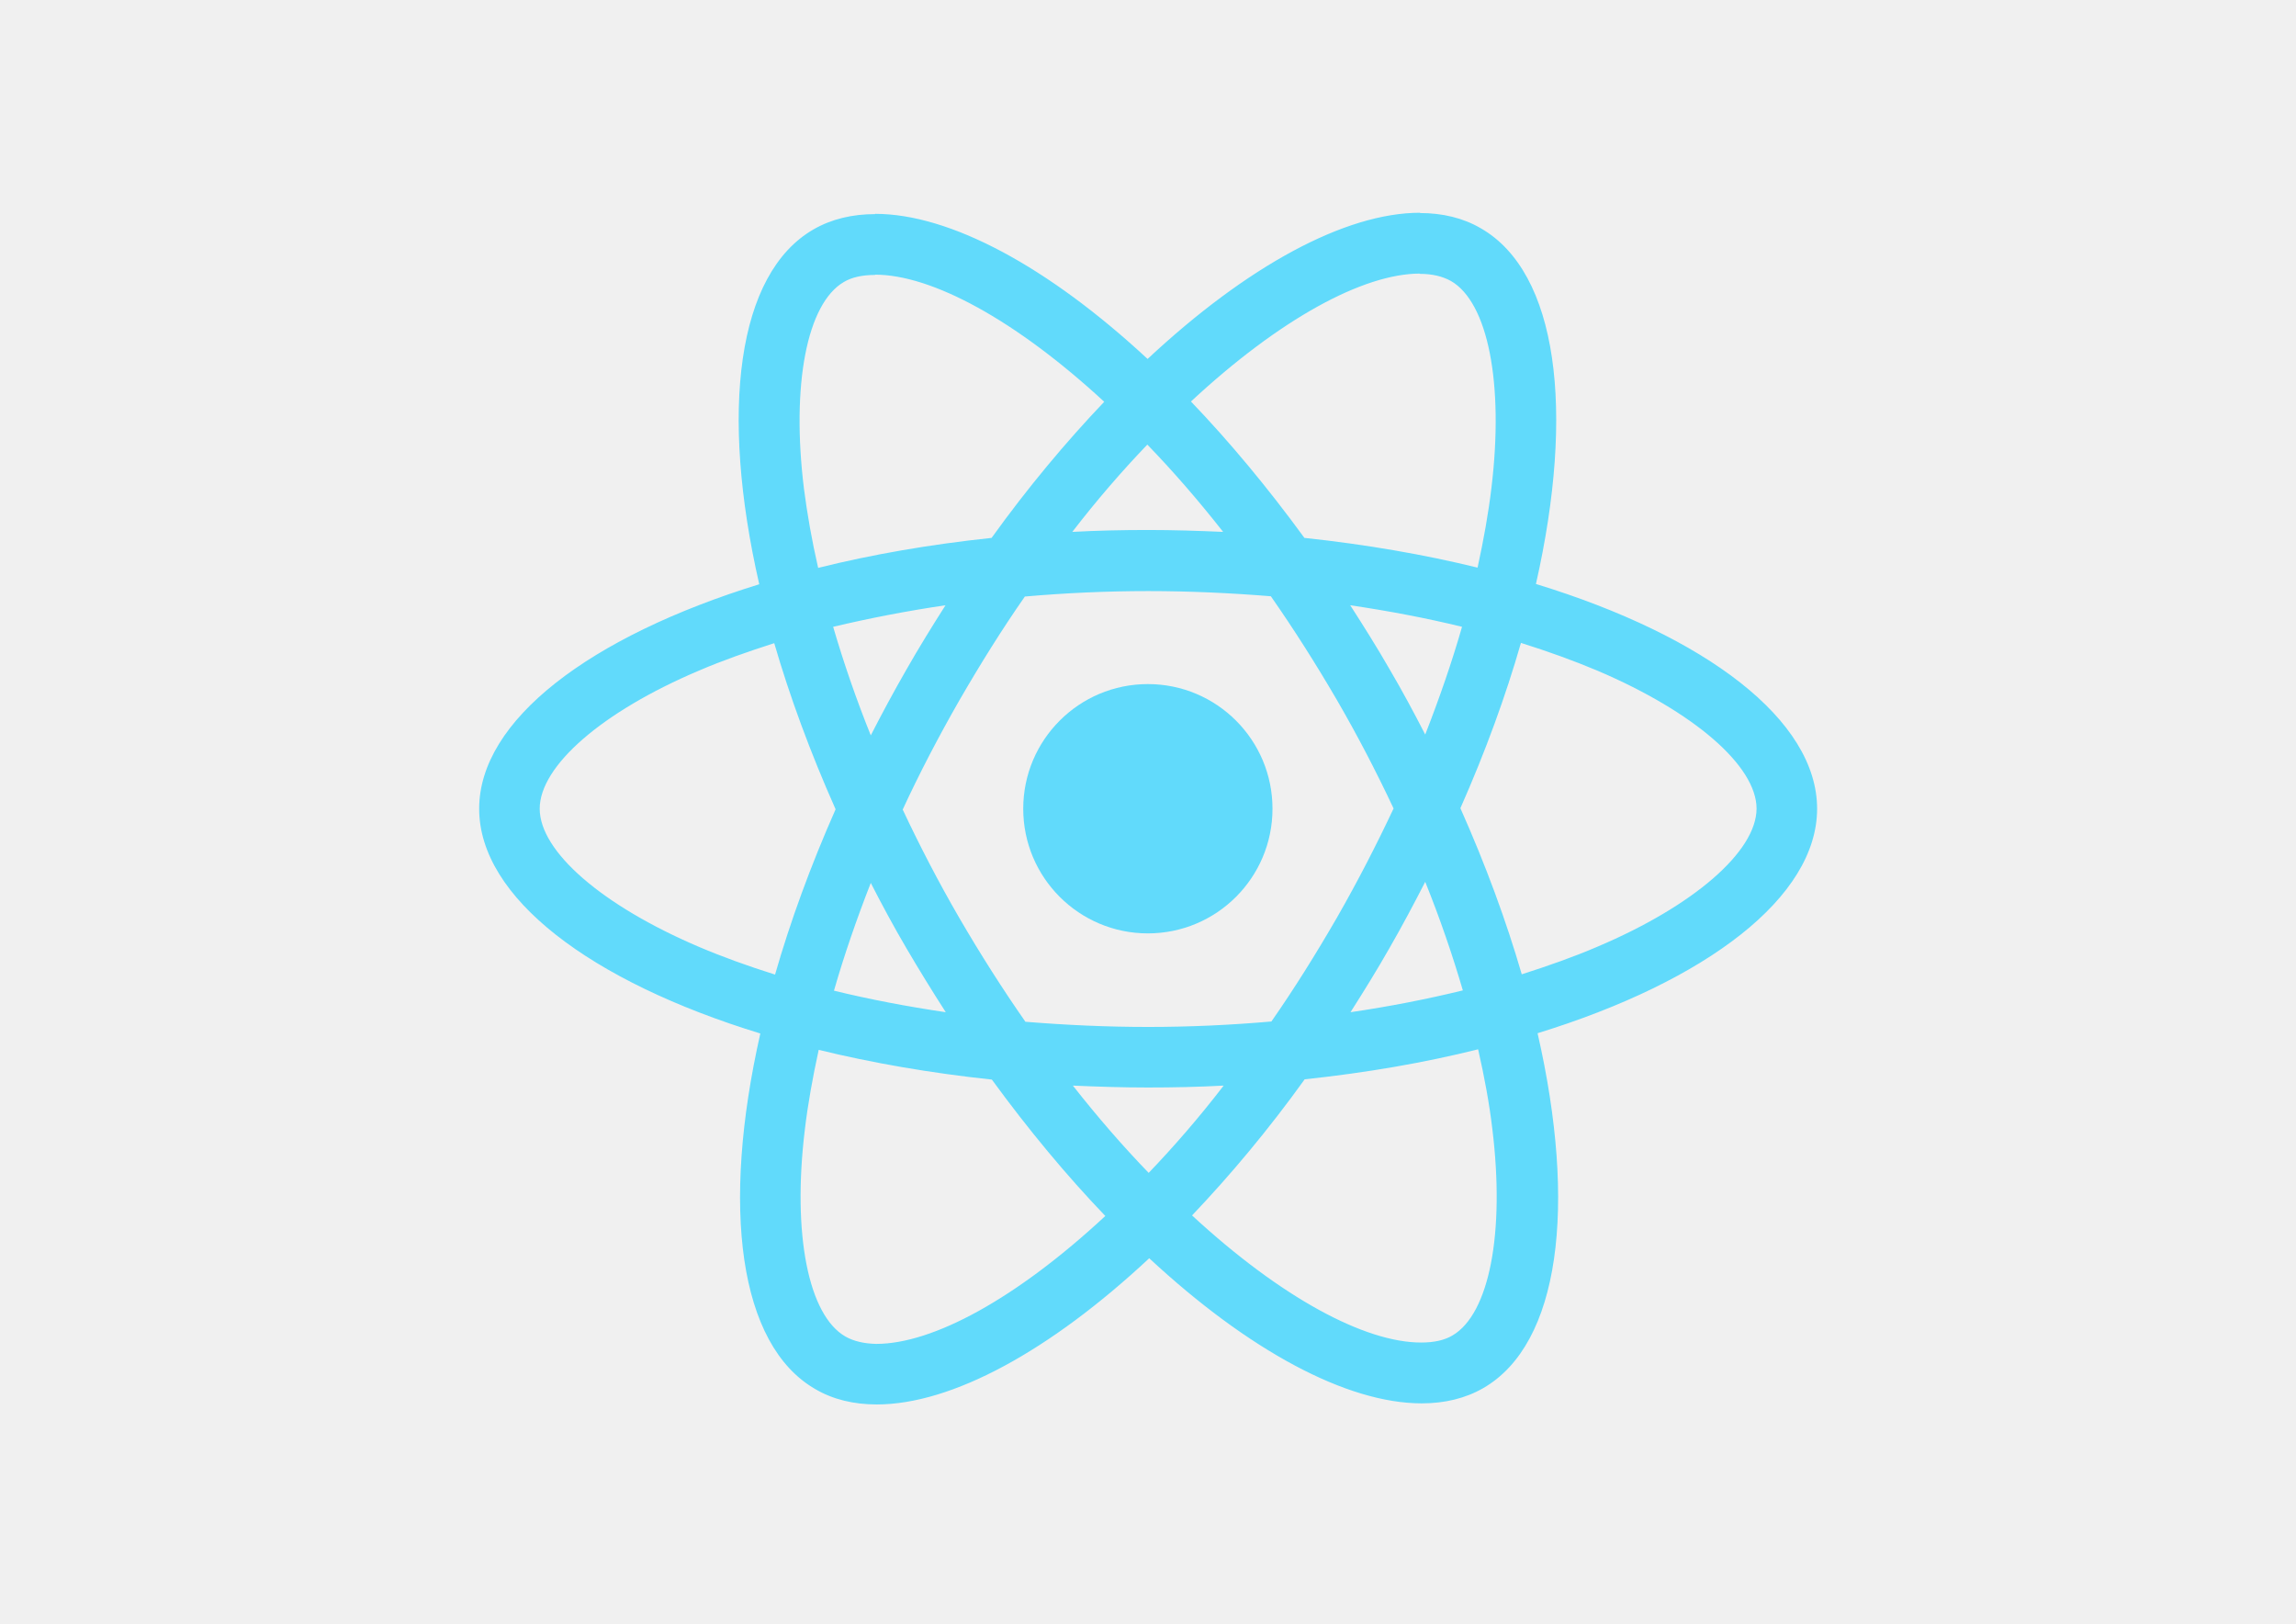
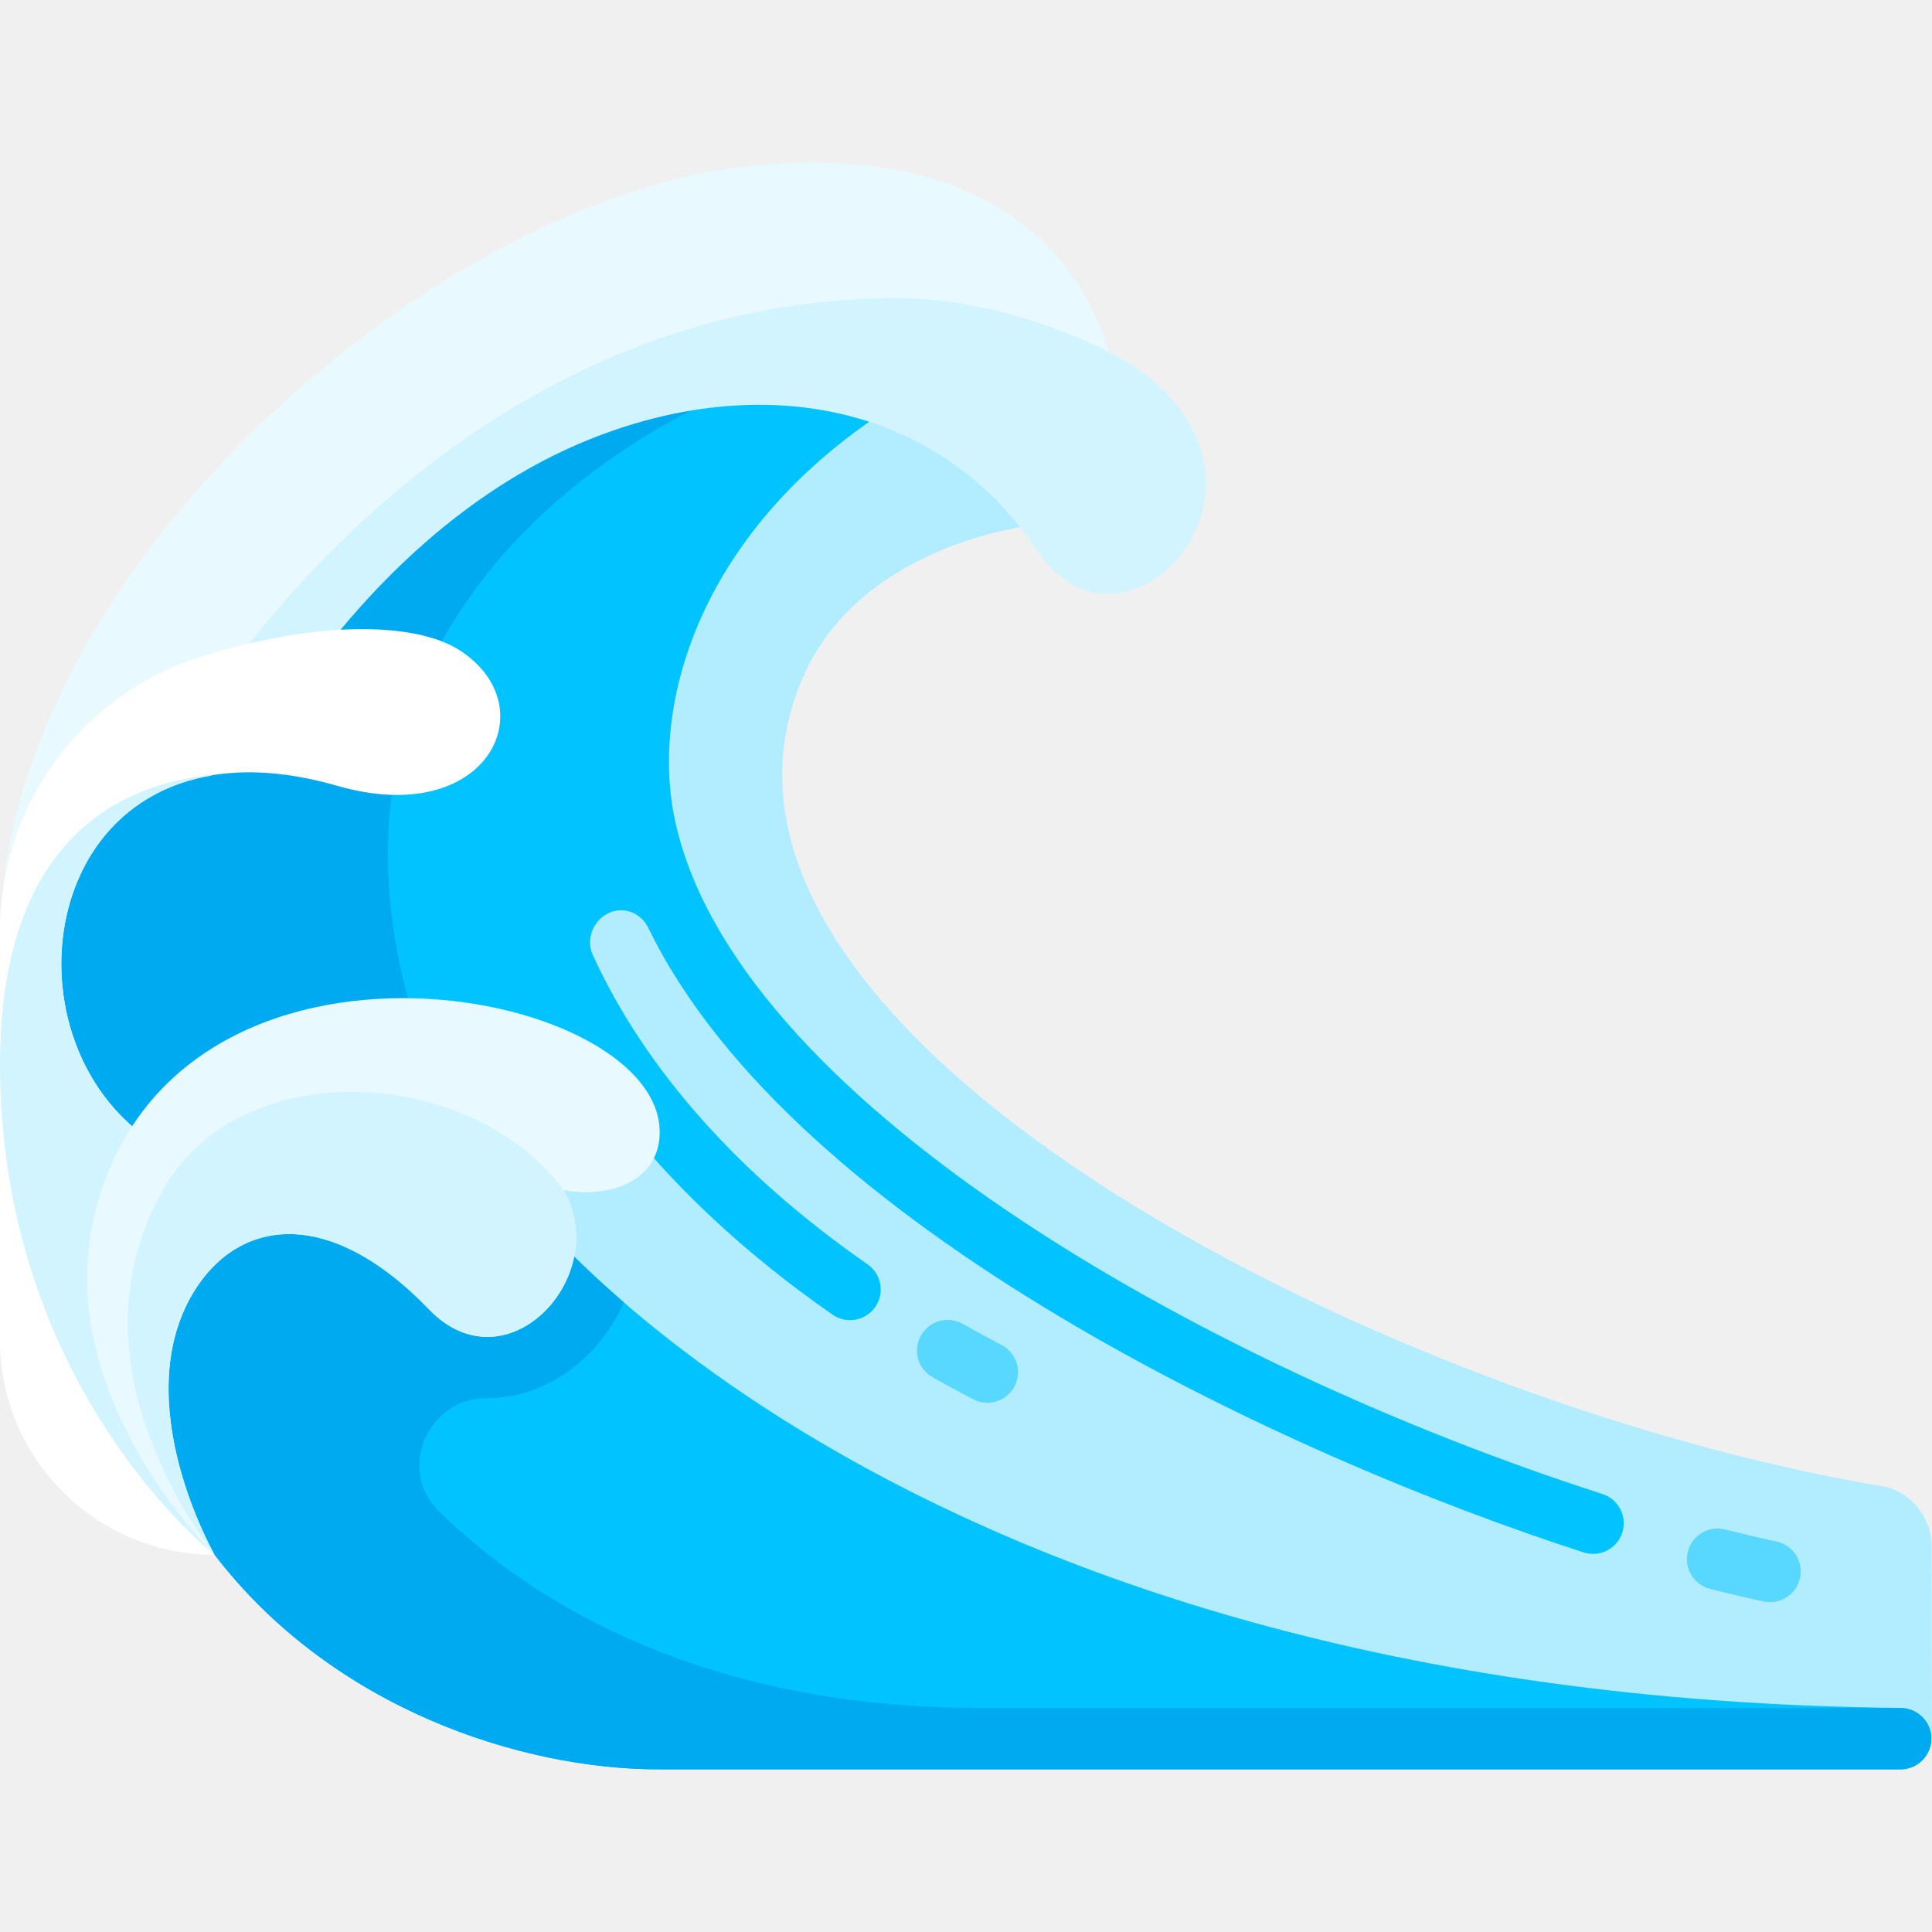
- <svg xmlns="http://www.w3.org/2000/svg" viewBox="0 0 841.9 595.3">
-   <g fill="#61DAFB">
-     <path d="M666.3 296.5c0-32.5-40.7-63.3-103.1-82.4 14.4-63.6 8-114.2-20.2-130.4-6.5-3.8-14.1-5.6-22.4-5.6v22.3c4.6 0 8.3.9 11.4 2.6 13.6 7.8 19.5 37.5 14.9 75.7-1.1 9.4-2.9 19.3-5.1 29.4-19.6-4.8-41-8.5-63.5-10.9-13.5-18.5-27.5-35.3-41.6-50 32.6-30.3 63.2-46.9 84-46.9V78c-27.5 0-63.5 19.6-99.9 53.6-36.4-33.8-72.4-53.2-99.9-53.2v22.3c20.7 0 51.4 16.5 84 46.6-14 14.7-28 31.4-41.3 49.9-22.6 2.4-44 6.1-63.6 11-2.3-10-4-19.7-5.2-29-4.7-38.2 1.1-67.9 14.6-75.8 3-1.8 6.9-2.6 11.5-2.6V78.5c-8.4 0-16 1.8-22.6 5.6-28.1 16.2-34.4 66.7-19.9 130.1-62.2 19.2-102.7 49.9-102.7 82.3 0 32.5 40.7 63.3 103.1 82.4-14.4 63.6-8 114.2 20.2 130.4 6.5 3.8 14.1 5.6 22.5 5.6 27.5 0 63.5-19.6 99.9-53.6 36.4 33.8 72.4 53.2 99.9 53.2 8.4 0 16-1.8 22.6-5.6 28.1-16.2 34.4-66.7 19.9-130.1 62-19.1 102.5-49.9 102.5-82.3zm-130.2-66.7c-3.7 12.9-8.3 26.2-13.5 39.5-4.1-8-8.4-16-13.1-24-4.6-8-9.5-15.8-14.4-23.4 14.2 2.1 27.9 4.7 41 7.9zm-45.8 106.5c-7.8 13.5-15.8 26.3-24.1 38.2-14.9 1.3-30 2-45.2 2-15.1 0-30.2-.7-45-1.9-8.3-11.9-16.4-24.6-24.2-38-7.6-13.1-14.5-26.4-20.8-39.8 6.2-13.4 13.2-26.8 20.7-39.9 7.8-13.5 15.8-26.3 24.1-38.2 14.9-1.3 30-2 45.2-2 15.1 0 30.2.7 45 1.9 8.3 11.9 16.4 24.6 24.2 38 7.6 13.1 14.5 26.4 20.8 39.8-6.3 13.4-13.2 26.8-20.7 39.9zm32.3-13c5.4 13.4 10 26.8 13.8 39.8-13.1 3.2-26.9 5.9-41.2 8 4.9-7.7 9.8-15.6 14.4-23.7 4.6-8 8.9-16.1 13-24.1zM421.2 430c-9.3-9.6-18.6-20.3-27.8-32 9 .4 18.2.7 27.5.7 9.4 0 18.7-.2 27.8-.7-9 11.7-18.3 22.4-27.5 32zm-74.4-58.9c-14.2-2.1-27.9-4.7-41-7.9 3.7-12.9 8.3-26.2 13.5-39.5 4.1 8 8.4 16 13.1 24 4.7 8 9.5 15.8 14.4 23.4zM420.7 163c9.3 9.6 18.6 20.3 27.8 32-9-.4-18.2-.7-27.5-.7-9.4 0-18.7.2-27.8.7 9-11.7 18.3-22.4 27.5-32zm-74 58.9c-4.9 7.7-9.8 15.6-14.4 23.7-4.6 8-8.9 16-13 24-5.4-13.4-10-26.8-13.8-39.8 13.1-3.1 26.9-5.8 41.2-7.9zm-90.5 125.2c-35.4-15.1-58.3-34.9-58.3-50.6 0-15.7 22.9-35.6 58.3-50.6 8.6-3.7 18-7 27.7-10.1 5.7 19.6 13.2 40 22.5 60.9-9.2 20.8-16.6 41.1-22.2 60.6-9.9-3.1-19.3-6.5-28-10.2zM310 490c-13.6-7.8-19.5-37.5-14.9-75.7 1.1-9.4 2.9-19.3 5.1-29.4 19.6 4.8 41 8.5 63.5 10.9 13.5 18.5 27.5 35.3 41.6 50-32.6 30.3-63.2 46.9-84 46.9-4.5-.1-8.3-1-11.3-2.7zm237.2-76.2c4.7 38.2-1.1 67.9-14.6 75.8-3 1.8-6.9 2.6-11.5 2.6-20.7 0-51.4-16.5-84-46.6 14-14.7 28-31.4 41.3-49.9 22.6-2.4 44-6.1 63.6-11 2.3 10.1 4.1 19.8 5.2 29.1zm38.5-66.7c-8.6 3.7-18 7-27.7 10.1-5.7-19.6-13.2-40-22.5-60.9 9.2-20.8 16.6-41.1 22.2-60.6 9.9 3.1 19.3 6.5 28.1 10.2 35.4 15.1 58.3 34.9 58.3 50.6-.1 15.7-23 35.6-58.4 50.6zM320.8 78.4z" />
-     <circle cx="420.9" cy="296.5" r="45.7" />
-     <path d="M520.5 78.1z" />
+ <svg xmlns="http://www.w3.org/2000/svg" version="1.1" id="Capa_1" x="0px" y="0px" viewBox="0 0 512 512" style="enable-background:new 0 0 512 512;" xml:space="preserve">
+   <path style="fill:#E8FAFF;" d="M195.487,44.413C113.738,54.568,0,152.058,0,249.548L294.5,96.712  C294.5,96.712,285.185,33.27,195.487,44.413z" />
+   <path style="fill:#B2EDFF;" d="M511.86,409.714c-0.022-7.861-5.632-14.621-13.384-15.923  C365.172,371.406,170.699,271.91,213.26,178.462c15.571-34.189,59.408-39.097,59.408-39.097v-36.051H162.483L15.233,207.912v157.405  l277.237,95.459L512,460.734L511.86,409.714z" />
+   <path style="fill:#00C3FF;" d="M424.681,395.933c-107.927-34.758-230.935-105.701-245.962-179.318  c-6.518-31.925,8.136-80.805,65.005-113.302h-81.242L15.233,207.912v135.251l147.902-48.512  c14.724,19.217,33.903,37.342,57.506,53.752c1.412,0.984,3.031,1.452,4.629,1.452c2.571,0,5.101-1.214,6.68-3.483  c2.559-3.689,1.65-8.751-2.035-11.314c-34.757-24.161-59.203-52.231-72.808-81.969c-1.846-4.036-0.079-8.822,3.826-10.93l0,0  c4.013-2.167,8.881-0.389,10.869,3.716c38.44,79.345,169.664,140.333,247.896,165.53c0.829,0.262,1.666,0.389,2.491,0.389  c3.435,0,6.625-2.19,7.731-5.633C431.298,401.892,428.95,397.314,424.681,395.933z" />
+   <path style="fill:#00AAF0;" d="M15.233,207.912v135.251l108.847-35.702c-3.57-8.149-7.035-16.599-10.342-25.416  C64.993,152.058,194.98,103.313,194.98,103.313h-32.497L15.233,207.912z" />
+   <path style="fill:#D1F4FF;" d="M50.099,193.356c0,0,65.631-114.354,187.906-114.354c26.707,0,54.481,12.208,64.112,19.233  c43.16,31.481-4.483,81.879-27.25,47.729c-26.065-39.097-73.221-47.863-118.816-29.45c-52.807,21.326-82.257,73.456-82.257,73.456  L50.099,193.356" />
+   <path style="fill:#FFFFFF;" d="M37.236,300.324c-39.944-31.143-23.081-113.745,52.13-92.074  c39.944,11.509,55.515-20.987,32.497-35.882c-12.143-7.857-39.225-7.776-69.346,1.94C21.182,184.415,0,213.734,0,246.657v108.505  c0,31.408,25.461,56.869,56.869,56.869l0,0L37.236,300.324z" />
+   <path style="fill:#D1F4FF;" d="M56.869,412.031L37.236,300.324c-33.142-25.84-27.135-87.049,18.817-94.786l-0.368-0.165  C36.051,207.573,0,218.575,0,282.044l0,0C0,367.856,56.869,412.031,56.869,412.031z" />
+   <path style="fill:#00C3FF;" d="M136.08,315.218c0,0,97.563,134.73,367.603,137.394c4.477,0.044,8.139,3.645,8.139,8.122l0,0  c0,4.51-3.656,8.166-8.166,8.166H174.669c-36.763,0-86.658-16.248-117.8-56.869c-26.055-33.985-16.248-97.49-16.248-97.49  L136.08,315.218z" />
+   <path style="fill:#00AAF0;" d="M503.876,452.652c-43.881,0-141.634,0-243.903,0c-66.011,0-113.225-22.471-143.627-52.114  c-11.229-10.949-3.042-30.081,12.641-30l0.152,0.001c14.994,0,29.399-9.917,36.168-25.427  c-20.14-17.409-29.228-29.893-29.228-29.893l-95.459-0.677c0,0-9.807,63.505,16.248,97.49c31.143,40.621,81.037,56.869,117.8,56.869  h328.986c4.51,0,8.166-3.656,8.166-8.166C511.822,456.325,508.259,452.801,503.876,452.652z" />
+   <path style="fill:#E8FAFF;" d="M25.05,321.988c-11.617,47.966,31.819,90.043,31.819,90.043s-23.232-40.408-5.585-69.563  c11.678-19.295,35.543-23.357,62.454,4.57c20.51,21.283,48.647-8.847,35.633-31.64c11.773,2.169,23.853-2.059,25.298-13.043  C179.972,262.049,46.037,235.331,25.05,321.988z" />
+   <path style="fill:#D1F4FF;" d="M51.284,342.468c11.678-19.295,35.543-23.357,62.454,4.57c20.51,21.283,48.647-8.847,35.633-31.64  c-24.124-32.677-84.886-36.4-105.704-0.857c-21.635,36.939-3.047,75.825,13.202,97.49C56.869,412.031,33.637,371.623,51.284,342.468  z" />
+   <g>
+     <path style="fill:#59D8FF;" d="M469.098,424.59c-0.567,0-1.142-0.056-1.718-0.182c-4.55-0.976-9.29-2.095-14.197-3.332   c-4.352-1.095-6.986-5.514-5.891-9.862c1.095-4.364,5.534-6.99,9.866-5.895c4.717,1.19,9.267,2.261,13.642,3.205   c4.383,0.944,7.176,5.26,6.232,9.647C476.215,421.988,472.843,424.59,469.098,424.59z" />
+     <path style="fill:#59D8FF;" d="M261.659,371.751c-1.265,0-2.547-0.294-3.745-0.92c-3.661-1.904-7.251-3.856-10.774-5.839   c-3.907-2.206-5.284-7.164-3.078-11.068c2.206-3.911,7.172-5.292,11.068-3.086c3.364,1.904,6.795,3.761,10.29,5.585   c3.979,2.071,5.526,6.982,3.451,10.956C267.423,370.165,264.59,371.751,261.659,371.751z" />
  </g>
+   <g>
+ </g>
+   <g>
+ </g>
+   <g>
+ </g>
+   <g>
+ </g>
+   <g>
+ </g>
+   <g>
+ </g>
+   <g>
+ </g>
+   <g>
+ </g>
+   <g>
+ </g>
+   <g>
+ </g>
+   <g>
+ </g>
+   <g>
+ </g>
+   <g>
+ </g>
+   <g>
+ </g>
+   <g>
+ </g>
</svg>
